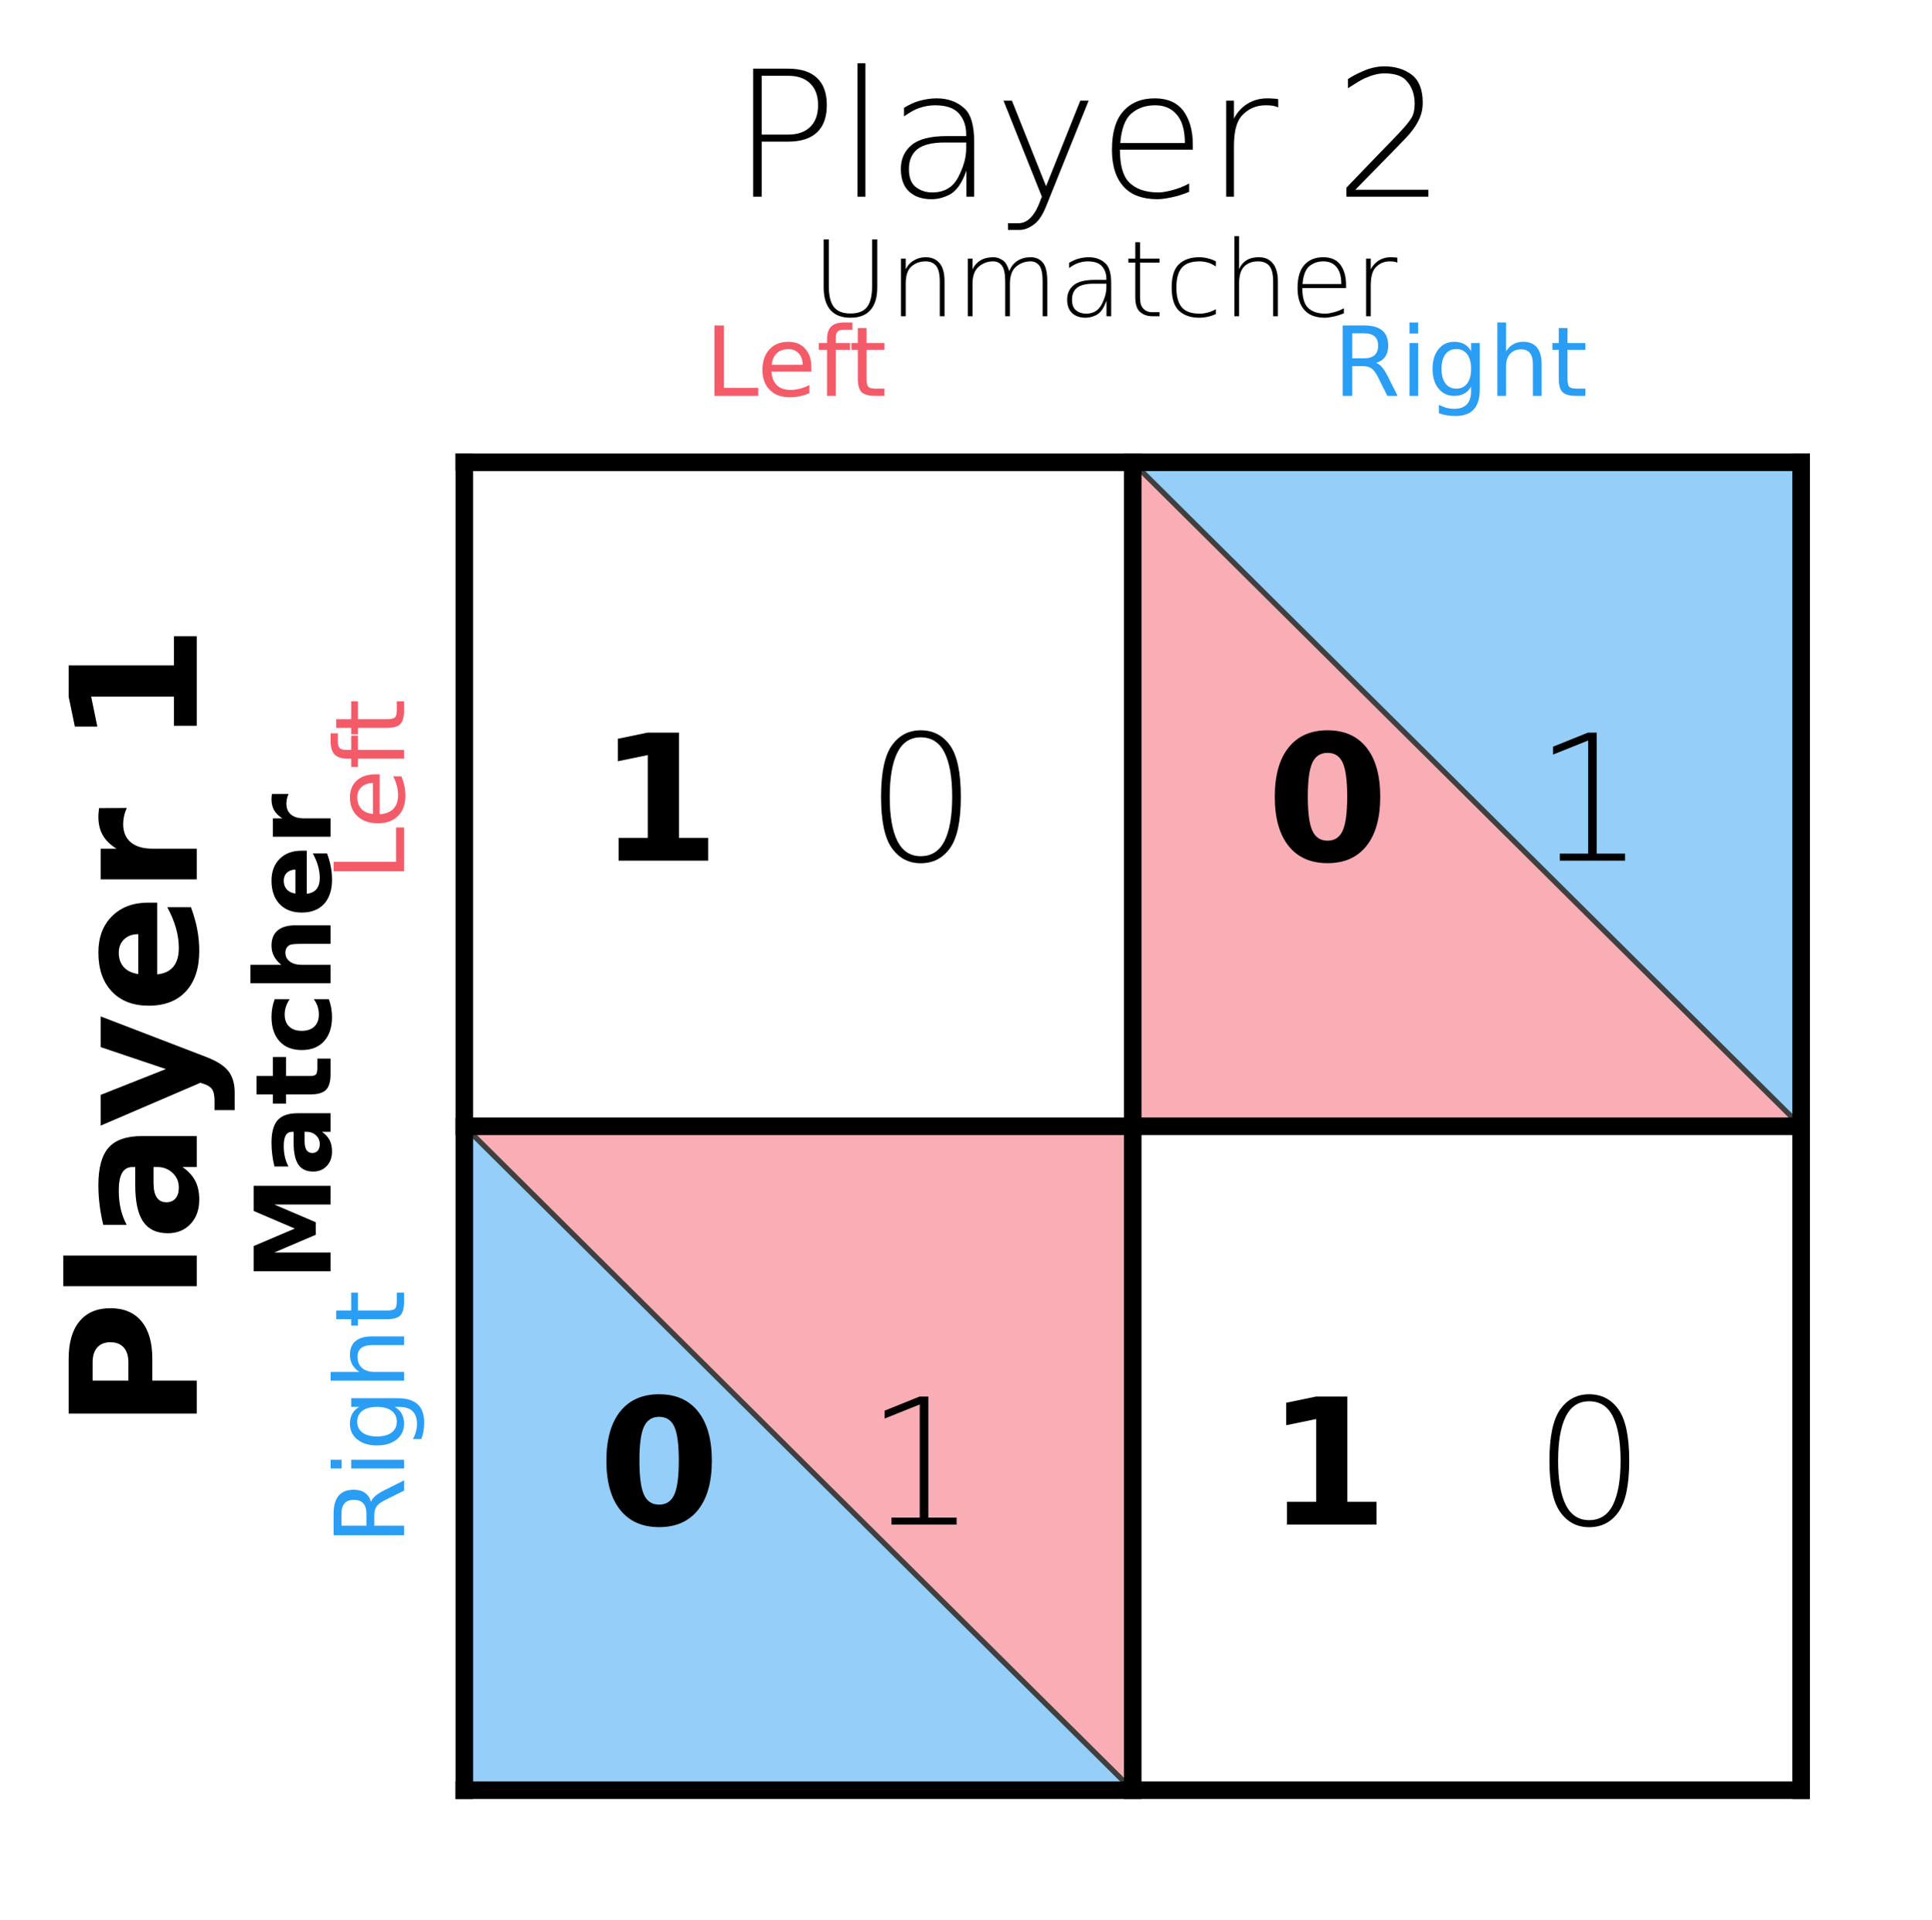
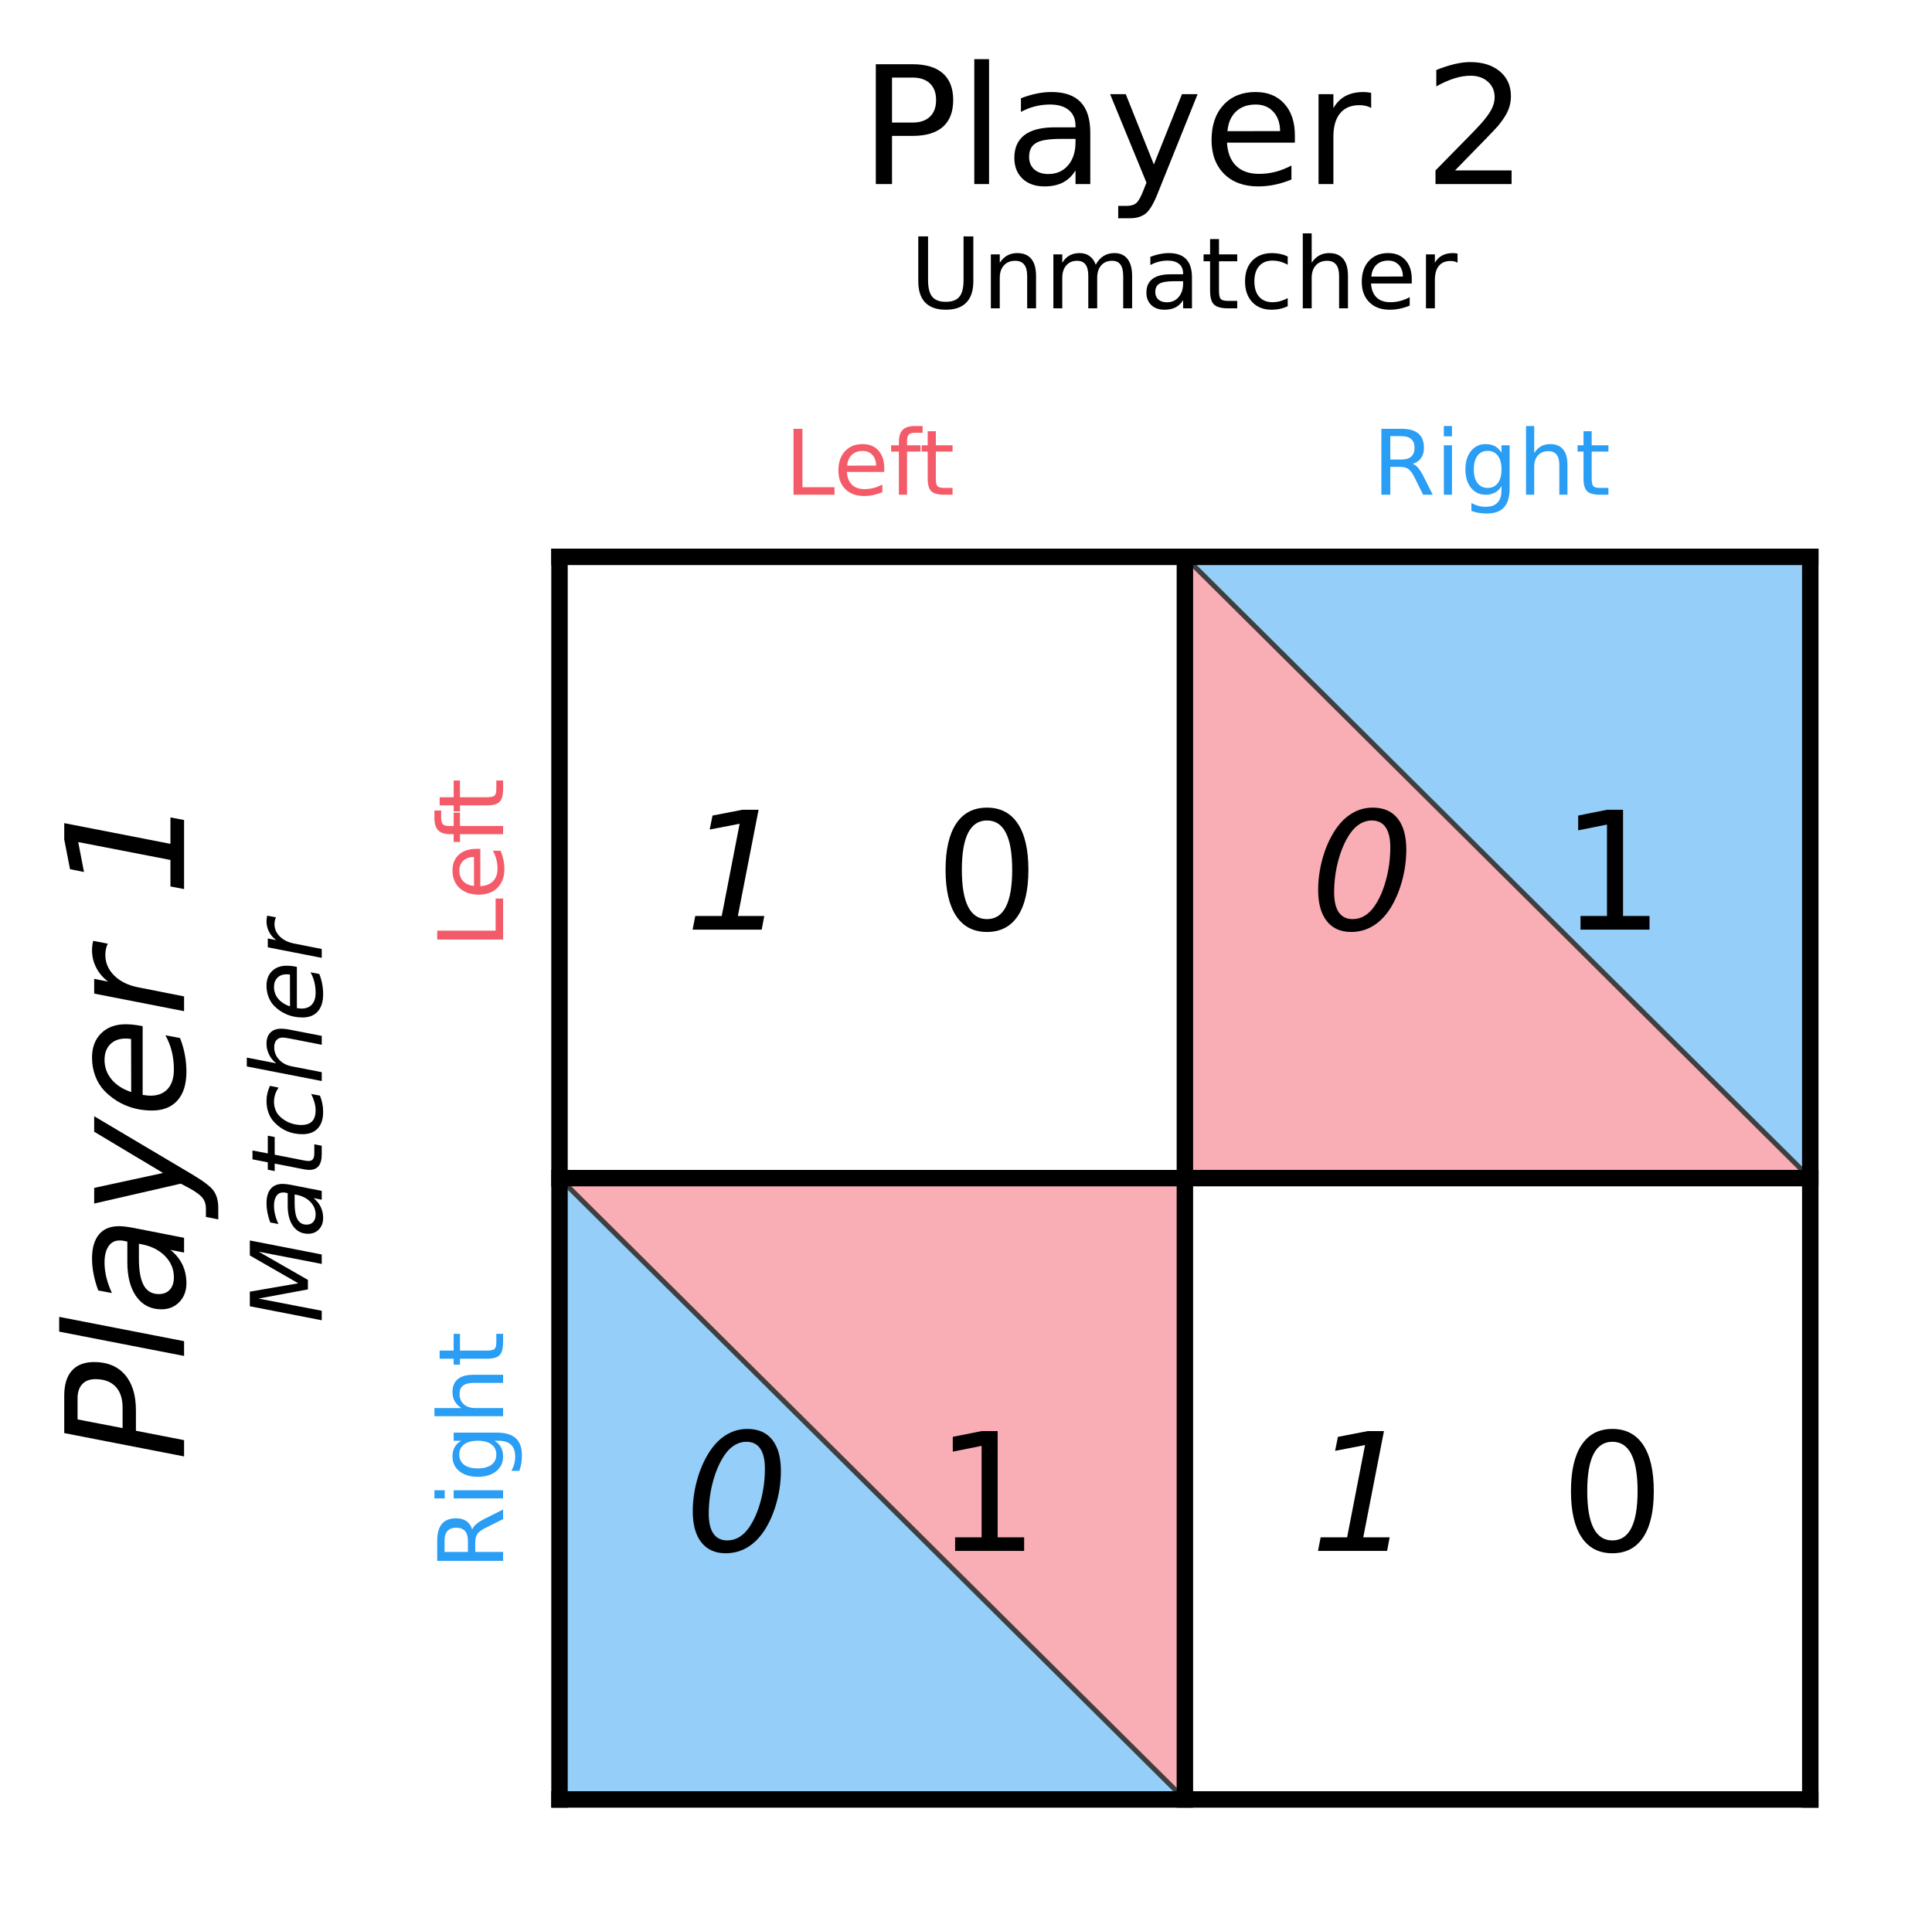
- <svg xmlns="http://www.w3.org/2000/svg" xmlns:xlink="http://www.w3.org/1999/xlink" width="219.845pt" height="218.597pt" viewBox="0 0 219.845 218.597" version="1.1">
+ <svg xmlns="http://www.w3.org/2000/svg" xmlns:xlink="http://www.w3.org/1999/xlink" width="235.064pt" height="233.717pt" viewBox="0 0 235.064 233.717" version="1.1">
  <defs>
    <style type="text/css">*{stroke-linejoin: round; stroke-linecap: butt}</style>
  </defs>
  <g id="figure_1">
    <g id="patch_1">
-       <path d="M 0 218.597  L 219.845 218.597  L 219.845 0  L 0 0  L 0 218.597  z " style="fill: none" />
+       <path d="M 0 233.717  L 235.064 233.717  L 235.064 -0  L 0 -0  L 0 233.717  z " style="fill: none" />
    </g>
    <g id="axes_1">
      <g id="patch_2">
-         <path d="M 45.245 211.397  L 212.645 211.397  L 212.645 45.077  L 45.245 45.077  L 45.245 211.397  z " style="fill: none" />
+         <path d="M 60.464 226.517  L 227.864 226.517  L 227.864 60.197  L 60.464 60.197  L 60.464 226.517  z " style="fill: none" />
      </g>
      <g id="patch_3">
-         <path d="M 128.945 52.637  L 128.945 128.237  L 205.036 128.237  z " clip-path="url(#pd052bcfc6b)" style="fill: #f45b69; opacity: 0.5; stroke: #000000; stroke-width: 0.6; stroke-linejoin: miter" />
+         <path d="M 144.164 67.757  L 144.164 143.357  L 220.255 143.357  z " clip-path="url(#peeca76ef0d)" style="fill: #f45b69; opacity: 0.5; stroke: #000000; stroke-width: 0.6; stroke-linejoin: miter" />
      </g>
      <g id="patch_4">
-         <path d="M 128.945 52.637  L 205.036 52.637  L 205.036 128.237  z " clip-path="url(#pd052bcfc6b)" style="fill: #2a9df4; opacity: 0.5; stroke: #000000; stroke-width: 0.6; stroke-linejoin: miter" />
+         <path d="M 144.164 67.757  L 220.255 67.757  L 220.255 143.357  z " clip-path="url(#peeca76ef0d)" style="fill: #2a9df4; opacity: 0.5; stroke: #000000; stroke-width: 0.6; stroke-linejoin: miter" />
      </g>
      <g id="patch_5">
-         <path d="M 52.855 128.237  L 128.945 128.237  L 128.945 203.837  z " clip-path="url(#pd052bcfc6b)" style="fill: #f45b69; opacity: 0.5; stroke: #000000; stroke-width: 0.6; stroke-linejoin: miter" />
+         <path d="M 68.073 143.357  L 144.164 143.357  L 144.164 218.957  z " clip-path="url(#peeca76ef0d)" style="fill: #f45b69; opacity: 0.5; stroke: #000000; stroke-width: 0.6; stroke-linejoin: miter" />
      </g>
      <g id="patch_6">
-         <path d="M 52.855 128.237  L 128.945 203.837  L 52.855 203.837  z " clip-path="url(#pd052bcfc6b)" style="fill: #2a9df4; opacity: 0.5; stroke: #000000; stroke-width: 0.6; stroke-linejoin: miter" />
+         <path d="M 68.073 143.357  L 144.164 218.957  L 68.073 218.957  z " clip-path="url(#peeca76ef0d)" style="fill: #2a9df4; opacity: 0.5; stroke: #000000; stroke-width: 0.6; stroke-linejoin: miter" />
      </g>
      <g id="matplotlib.axis_1" />
      <g id="matplotlib.axis_2" />
      <g id="line2d_1">
-         <path d="M 52.855 128.237  L 205.036 128.237  " clip-path="url(#pd052bcfc6b)" style="fill: none; stroke: #000000; stroke-width: 2; stroke-linecap: square" />
+         <path d="M 68.073 143.357  L 220.255 143.357  " clip-path="url(#peeca76ef0d)" style="fill: none; stroke: #000000; stroke-width: 2; stroke-linecap: square" />
      </g>
      <g id="line2d_2">
-         <path d="M 128.945 203.837  L 128.945 52.637  " clip-path="url(#pd052bcfc6b)" style="fill: none; stroke: #000000; stroke-width: 2; stroke-linecap: square" />
+         <path d="M 144.164 218.957  L 144.164 67.757  " clip-path="url(#peeca76ef0d)" style="fill: none; stroke: #000000; stroke-width: 2; stroke-linecap: square" />
      </g>
      <g id="line2d_3">
-         <path d="M 52.855 203.837  L 205.036 203.837  " clip-path="url(#pd052bcfc6b)" style="fill: none; stroke: #000000; stroke-width: 2; stroke-linecap: square" />
+         <path d="M 68.073 218.957  L 220.255 218.957  " clip-path="url(#peeca76ef0d)" style="fill: none; stroke: #000000; stroke-width: 2; stroke-linecap: square" />
      </g>
      <g id="line2d_4">
-         <path d="M 52.855 52.637  L 205.036 52.637  " clip-path="url(#pd052bcfc6b)" style="fill: none; stroke: #000000; stroke-width: 2; stroke-linecap: square" />
+         <path d="M 68.073 67.757  L 220.255 67.757  " clip-path="url(#peeca76ef0d)" style="fill: none; stroke: #000000; stroke-width: 2; stroke-linecap: square" />
      </g>
      <g id="line2d_5">
-         <path d="M 52.855 203.837  L 52.855 52.637  " clip-path="url(#pd052bcfc6b)" style="fill: none; stroke: #000000; stroke-width: 2; stroke-linecap: square" />
+         <path d="M 68.073 218.957  L 68.073 67.757  " clip-path="url(#peeca76ef0d)" style="fill: none; stroke: #000000; stroke-width: 2; stroke-linecap: square" />
      </g>
      <g id="line2d_6">
-         <path d="M 205.036 203.837  L 205.036 52.637  " clip-path="url(#pd052bcfc6b)" style="fill: none; stroke: #000000; stroke-width: 2; stroke-linecap: square" />
+         <path d="M 220.255 218.957  L 220.255 67.757  " clip-path="url(#peeca76ef0d)" style="fill: none; stroke: #000000; stroke-width: 2; stroke-linecap: square" />
      </g>
      <g id="text_1">
-         <g transform="translate(68.07273 97.99688) scale(0.2 -0.2)">
-           <defs>
-             <path id="DejaVuSans-Bold-31" d="M 750 831  L 1813 831  L 1813 3847  L 722 3622  L 722 4441  L 1806 4666  L 2950 4666  L 2950 831  L 4013 831  L 4013 0  L 750 0  L 750 831  z " transform="scale(0.015625)" />
-           </defs>
-           <use xlink:href="#DejaVuSans-Bold-31" />
+         <g transform="translate(83.29091 113.1169) scale(0.2 -0.2)">
+           <defs>
+             <path id="DejaVuSans-Oblique-31" d="M 416 531  L 1447 531  L 2144 4122  L 978 3897  L 1088 4441  L 2247 4666  L 2881 4666  L 2075 531  L 3103 531  L 3003 0  L 313 0  L 416 531  z " transform="scale(0.015625)" />
+           </defs>
+           <use xlink:href="#DejaVuSans-Oblique-31" />
        </g>
      </g>
      <g id="text_2">
-         <g transform="translate(98.50909 97.99688) scale(0.2 -0.2)">
-           <defs>
-             <path id="DejaVuSans-ExtraLight-30" d="M 2016 4494  Q 1444 4494 1166 3938  Q 888 3378 888 2328  Q 888 1278 1166 719  Q 1444 163 2016 163  Q 2606 163 2884 719  Q 3163 1278 3163 2328  Q 3163 3378 2884 3938  Q 2606 4494 2016 4494  z M 2016 4750  Q 2691 4750 3084 4200  Q 3478 3647 3478 2328  Q 3478 1009 3084 456  Q 2691 -94 2016 -94  Q 1359 -94 966 456  Q 572 1009 572 2328  Q 572 3647 966 4200  Q 1359 4750 2016 4750  z " transform="scale(0.015625)" />
-           </defs>
-           <use xlink:href="#DejaVuSans-ExtraLight-30" />
+         <g transform="translate(113.7273 113.1169) scale(0.2 -0.2)">
+           <defs>
+             <path id="DejaVuSans-30" d="M 2034 4250  Q 1547 4250 1301 3770  Q 1056 3291 1056 2328  Q 1056 1369 1301 889  Q 1547 409 2034 409  Q 2525 409 2770 889  Q 3016 1369 3016 2328  Q 3016 3291 2770 3770  Q 2525 4250 2034 4250  z M 2034 4750  Q 2819 4750 3233 4129  Q 3647 3509 3647 2328  Q 3647 1150 3233 529  Q 2819 -91 2034 -91  Q 1250 -91 836 529  Q 422 1150 422 2328  Q 422 3509 836 4129  Q 1250 4750 2034 4750  z " transform="scale(0.015625)" />
+           </defs>
+           <use xlink:href="#DejaVuSans-30" />
        </g>
      </g>
      <g id="text_3">
-         <g transform="translate(144.1636 173.5969) scale(0.2 -0.2)">
-           <use xlink:href="#DejaVuSans-Bold-31" />
+         <g transform="translate(159.3818 188.7169) scale(0.2 -0.2)">
+           <use xlink:href="#DejaVuSans-Oblique-31" />
        </g>
      </g>
      <g id="text_4">
-         <g transform="translate(174.6 173.5969) scale(0.2 -0.2)">
-           <use xlink:href="#DejaVuSans-ExtraLight-30" />
+         <g transform="translate(189.8182 188.7169) scale(0.2 -0.2)">
+           <use xlink:href="#DejaVuSans-30" />
        </g>
      </g>
      <g id="text_5">
-         <g transform="translate(68.07273 173.5969) scale(0.2 -0.2)">
-           <defs>
-             <path id="DejaVuSans-Bold-30" d="M 2944 2338  Q 2944 3213 2780 3570  Q 2616 3928 2228 3928  Q 1841 3928 1675 3570  Q 1509 3213 1509 2338  Q 1509 1453 1675 1090  Q 1841 728 2228 728  Q 2613 728 2778 1090  Q 2944 1453 2944 2338  z M 4147 2328  Q 4147 1169 3647 539  Q 3147 -91 2228 -91  Q 1306 -91 806 539  Q 306 1169 306 2328  Q 306 3491 806 4120  Q 1306 4750 2228 4750  Q 3147 4750 3647 4120  Q 4147 3491 4147 2328  z " transform="scale(0.015625)" />
-           </defs>
-           <use xlink:href="#DejaVuSans-Bold-30" />
+         <g transform="translate(83.29091 188.7169) scale(0.2 -0.2)">
+           <defs>
+             <path id="DejaVuSans-Oblique-30" d="M 2444 4750  Q 3078 4750 3414 4328  Q 3750 3906 3750 3116  Q 3750 2516 3592 1923  Q 3434 1331 3150 863  Q 2859 394 2467 151  Q 2075 -91 1600 -91  Q 988 -91 653 334  Q 319 759 319 1544  Q 319 2138 480 2733  Q 641 3328 928 3794  Q 1216 4263 1602 4506  Q 1988 4750 2444 4750  z M 2406 4250  Q 2169 4250 1955 4123  Q 1741 3997 1569 3750  Q 1281 3338 1111 2720  Q 941 2103 941 1453  Q 941 938 1123 673  Q 1306 409 1663 409  Q 1913 409 2125 536  Q 2338 663 2509 909  Q 2794 1319 2961 1936  Q 3128 2553 3128 3206  Q 3128 3722 2945 3986  Q 2763 4250 2406 4250  z " transform="scale(0.015625)" />
+           </defs>
+           <use xlink:href="#DejaVuSans-Oblique-30" />
        </g>
      </g>
      <g id="text_6">
-         <g transform="translate(98.50909 173.5969) scale(0.2 -0.2)">
-           <defs>
-             <path id="DejaVuSans-ExtraLight-31" d="M 950 256  L 1981 256  L 1981 4378  L 703 3866  L 703 4153  L 1975 4666  L 2294 4666  L 2294 256  L 3325 256  L 3325 0  L 950 0  L 950 256  z " transform="scale(0.015625)" />
-           </defs>
-           <use xlink:href="#DejaVuSans-ExtraLight-31" />
+         <g transform="translate(113.7273 188.7169) scale(0.2 -0.2)">
+           <defs>
+             <path id="DejaVuSans-31" d="M 794 531  L 1825 531  L 1825 4091  L 703 3866  L 703 4441  L 1819 4666  L 2450 4666  L 2450 531  L 3481 531  L 3481 0  L 794 0  L 794 531  z " transform="scale(0.015625)" />
+           </defs>
+           <use xlink:href="#DejaVuSans-31" />
        </g>
      </g>
      <g id="text_7">
-         <g transform="translate(144.1636 97.99688) scale(0.2 -0.2)">
-           <use xlink:href="#DejaVuSans-Bold-30" />
+         <g transform="translate(159.3818 113.1169) scale(0.2 -0.2)">
+           <use xlink:href="#DejaVuSans-Oblique-30" />
        </g>
      </g>
      <g id="text_8">
-         <g transform="translate(174.6 97.99688) scale(0.2 -0.2)">
-           <use xlink:href="#DejaVuSans-ExtraLight-31" />
+         <g transform="translate(189.8182 113.1169) scale(0.2 -0.2)">
+           <use xlink:href="#DejaVuSans-31" />
        </g>
      </g>
      <g id="text_9">
-         <g style="fill: #f45b69" transform="translate(45.99464 100.2845) rotate(-90) scale(0.11 -0.11)">
+         <g style="fill: #f45b69" transform="translate(61.21283 115.4045) rotate(-90) scale(0.11 -0.11)">
          <defs>
            <path id="DejaVuSans-4c" d="M 628 4666  L 1259 4666  L 1259 531  L 3531 531  L 3531 0  L 628 0  L 628 4666  z " transform="scale(0.015625)" />
            <path id="DejaVuSans-65" d="M 3597 1894  L 3597 1613  L 953 1613  Q 991 1019 1311 708  Q 1631 397 2203 397  Q 2534 397 2845 478  Q 3156 559 3463 722  L 3463 178  Q 3153 47 2828 -22  Q 2503 -91 2169 -91  Q 1331 -91 842 396  Q 353 884 353 1716  Q 353 2575 817 3079  Q 1281 3584 2069 3584  Q 2775 3584 3186 3129  Q 3597 2675 3597 1894  z M 3022 2063  Q 3016 2534 2758 2815  Q 2500 3097 2075 3097  Q 1594 3097 1305 2825  Q 1016 2553 972 2059  L 3022 2063  z " transform="scale(0.015625)" />
            <path id="DejaVuSans-66" d="M 2375 4863  L 2375 4384  L 1825 4384  Q 1516 4384 1395 4259  Q 1275 4134 1275 3809  L 1275 3500  L 2222 3500  L 2222 3053  L 1275 3053  L 1275 0  L 697 0  L 697 3053  L 147 3053  L 147 3500  L 697 3500  L 697 3744  Q 697 4328 969 4595  Q 1241 4863 1831 4863  L 2375 4863  z " transform="scale(0.015625)" />
            <path id="DejaVuSans-74" d="M 1172 4494  L 1172 3500  L 2356 3500  L 2356 3053  L 1172 3053  L 1172 1153  Q 1172 725 1289 603  Q 1406 481 1766 481  L 2356 481  L 2356 0  L 1766 0  Q 1100 0 847 248  Q 594 497 594 1153  L 594 3053  L 172 3053  L 172 3500  L 594 3500  L 594 4494  L 1172 4494  z " transform="scale(0.015625)" />
          </defs>
          <use xlink:href="#DejaVuSans-4c" />
          <use xlink:href="#DejaVuSans-65" transform="translate(53.96289 0)" />
          <use xlink:href="#DejaVuSans-66" transform="translate(115.4863 0)" />
          <use xlink:href="#DejaVuSans-74" transform="translate(148.9414 0)" />
        </g>
      </g>
      <g id="text_10">
-         <g style="fill: #2a9df4" transform="translate(45.99464 175.8845) rotate(-90) scale(0.11 -0.11)">
+         <g style="fill: #2a9df4" transform="translate(61.21283 191.0045) rotate(-90) scale(0.11 -0.11)">
          <defs>
            <path id="DejaVuSans-52" d="M 2841 2188  Q 3044 2119 3236 1894  Q 3428 1669 3622 1275  L 4263 0  L 3584 0  L 2988 1197  Q 2756 1666 2539 1819  Q 2322 1972 1947 1972  L 1259 1972  L 1259 0  L 628 0  L 628 4666  L 2053 4666  Q 2853 4666 3247 4331  Q 3641 3997 3641 3322  Q 3641 2881 3436 2590  Q 3231 2300 2841 2188  z M 1259 4147  L 1259 2491  L 2053 2491  Q 2509 2491 2742 2702  Q 2975 2913 2975 3322  Q 2975 3731 2742 3939  Q 2509 4147 2053 4147  L 1259 4147  z " transform="scale(0.015625)" />
            <path id="DejaVuSans-69" d="M 603 3500  L 1178 3500  L 1178 0  L 603 0  L 603 3500  z M 603 4863  L 1178 4863  L 1178 4134  L 603 4134  L 603 4863  z " transform="scale(0.015625)" />
            <path id="DejaVuSans-67" d="M 2906 1791  Q 2906 2416 2648 2759  Q 2391 3103 1925 3103  Q 1463 3103 1205 2759  Q 947 2416 947 1791  Q 947 1169 1205 825  Q 1463 481 1925 481  Q 2391 481 2648 825  Q 2906 1169 2906 1791  z M 3481 434  Q 3481 -459 3084 -895  Q 2688 -1331 1869 -1331  Q 1566 -1331 1297 -1286  Q 1028 -1241 775 -1147  L 775 -588  Q 1028 -725 1275 -790  Q 1522 -856 1778 -856  Q 2344 -856 2625 -561  Q 2906 -266 2906 331  L 2906 616  Q 2728 306 2450 153  Q 2172 0 1784 0  Q 1141 0 747 490  Q 353 981 353 1791  Q 353 2603 747 3093  Q 1141 3584 1784 3584  Q 2172 3584 2450 3431  Q 2728 3278 2906 2969  L 2906 3500  L 3481 3500  L 3481 434  z " transform="scale(0.015625)" />
            <path id="DejaVuSans-68" d="M 3513 2113  L 3513 0  L 2938 0  L 2938 2094  Q 2938 2591 2744 2837  Q 2550 3084 2163 3084  Q 1697 3084 1428 2787  Q 1159 2491 1159 1978  L 1159 0  L 581 0  L 581 4863  L 1159 4863  L 1159 2956  Q 1366 3272 1645 3428  Q 1925 3584 2291 3584  Q 2894 3584 3203 3211  Q 3513 2838 3513 2113  z " transform="scale(0.015625)" />
          </defs>
          <use xlink:href="#DejaVuSans-52" />
          <use xlink:href="#DejaVuSans-69" transform="translate(69.48242 0)" />
          <use xlink:href="#DejaVuSans-67" transform="translate(97.26562 0)" />
          <use xlink:href="#DejaVuSans-68" transform="translate(160.7422 0)" />
          <use xlink:href="#DejaVuSans-74" transform="translate(224.1211 0)" />
        </g>
      </g>
      <g id="text_11">
-         <g style="fill: #f45b69" transform="translate(80.24727 45.07688) scale(0.11 -0.11)">
+         <g style="fill: #f45b69" transform="translate(95.46546 60.19687) scale(0.11 -0.11)">
          <use xlink:href="#DejaVuSans-4c" />
          <use xlink:href="#DejaVuSans-65" transform="translate(53.96289 0)" />
          <use xlink:href="#DejaVuSans-66" transform="translate(115.4863 0)" />
          <use xlink:href="#DejaVuSans-74" transform="translate(148.9414 0)" />
        </g>
      </g>
      <g id="text_12">
-         <g style="fill: #2a9df4" transform="translate(151.7727 45.07688) scale(0.11 -0.11)">
+         <g style="fill: #2a9df4" transform="translate(166.9909 60.19687) scale(0.11 -0.11)">
          <use xlink:href="#DejaVuSans-52" />
          <use xlink:href="#DejaVuSans-69" transform="translate(69.48242 0)" />
          <use xlink:href="#DejaVuSans-67" transform="translate(97.26562 0)" />
          <use xlink:href="#DejaVuSans-68" transform="translate(160.7422 0)" />
          <use xlink:href="#DejaVuSans-74" transform="translate(224.1211 0)" />
        </g>
      </g>
      <g id="text_13">
-         <g transform="translate(22.39688 162.7925) rotate(-90) scale(0.2 -0.2)">
-           <defs>
-             <path id="DejaVuSans-Bold-50" d="M 588 4666  L 2584 4666  Q 3475 4666 3951 4270  Q 4428 3875 4428 3144  Q 4428 2409 3951 2014  Q 3475 1619 2584 1619  L 1791 1619  L 1791 0  L 588 0  L 588 4666  z M 1791 3794  L 1791 2491  L 2456 2491  Q 2806 2491 2997 2661  Q 3188 2831 3188 3144  Q 3188 3456 2997 3625  Q 2806 3794 2456 3794  L 1791 3794  z " transform="scale(0.015625)" />
-             <path id="DejaVuSans-Bold-6c" d="M 538 4863  L 1656 4863  L 1656 0  L 538 0  L 538 4863  z " transform="scale(0.015625)" />
-             <path id="DejaVuSans-Bold-61" d="M 2106 1575  Q 1756 1575 1579 1456  Q 1403 1338 1403 1106  Q 1403 894 1545 773  Q 1688 653 1941 653  Q 2256 653 2472 879  Q 2688 1106 2688 1447  L 2688 1575  L 2106 1575  z M 3816 1997  L 3816 0  L 2688 0  L 2688 519  Q 2463 200 2181 54  Q 1900 -91 1497 -91  Q 953 -91 614 226  Q 275 544 275 1050  Q 275 1666 698 1953  Q 1122 2241 2028 2241  L 2688 2241  L 2688 2328  Q 2688 2594 2478 2717  Q 2269 2841 1825 2841  Q 1466 2841 1156 2769  Q 847 2697 581 2553  L 581 3406  Q 941 3494 1303 3539  Q 1666 3584 2028 3584  Q 2975 3584 3395 3211  Q 3816 2838 3816 1997  z " transform="scale(0.015625)" />
-             <path id="DejaVuSans-Bold-79" d="M 78 3500  L 1197 3500  L 2138 1125  L 2938 3500  L 4056 3500  L 2584 -331  Q 2363 -916 2067 -1148  Q 1772 -1381 1288 -1381  L 641 -1381  L 641 -647  L 991 -647  Q 1275 -647 1404 -556  Q 1534 -466 1606 -231  L 1638 -134  L 78 3500  z " transform="scale(0.015625)" />
-             <path id="DejaVuSans-Bold-65" d="M 4031 1759  L 4031 1441  L 1416 1441  Q 1456 1047 1700 850  Q 1944 653 2381 653  Q 2734 653 3104 758  Q 3475 863 3866 1075  L 3866 213  Q 3469 63 3072 -14  Q 2675 -91 2278 -91  Q 1328 -91 801 392  Q 275 875 275 1747  Q 275 2603 792 3093  Q 1309 3584 2216 3584  Q 3041 3584 3536 3087  Q 4031 2591 4031 1759  z M 2881 2131  Q 2881 2450 2695 2645  Q 2509 2841 2209 2841  Q 1884 2841 1681 2658  Q 1478 2475 1428 2131  L 2881 2131  z " transform="scale(0.015625)" />
-             <path id="DejaVuSans-Bold-72" d="M 3138 2547  Q 2991 2616 2845 2648  Q 2700 2681 2553 2681  Q 2122 2681 1889 2404  Q 1656 2128 1656 1613  L 1656 0  L 538 0  L 538 3500  L 1656 3500  L 1656 2925  Q 1872 3269 2151 3426  Q 2431 3584 2822 3584  Q 2878 3584 2943 3579  Q 3009 3575 3134 3559  L 3138 2547  z " transform="scale(0.015625)" />
-             <path id="DejaVuSans-Bold-20" transform="scale(0.015625)" />
-           </defs>
-           <use xlink:href="#DejaVuSans-Bold-50" />
-           <use xlink:href="#DejaVuSans-Bold-6c" transform="translate(73.29102 0)" />
-           <use xlink:href="#DejaVuSans-Bold-61" transform="translate(107.5684 0)" />
-           <use xlink:href="#DejaVuSans-Bold-79" transform="translate(171.9238 0)" />
-           <use xlink:href="#DejaVuSans-Bold-65" transform="translate(237.1094 0)" />
-           <use xlink:href="#DejaVuSans-Bold-72" transform="translate(304.9316 0)" />
-           <use xlink:href="#DejaVuSans-Bold-20" transform="translate(354.248 0)" />
-           <use xlink:href="#DejaVuSans-Bold-31" transform="translate(389.0625 0)" />
+         <g transform="translate(22.39688 177.7562) rotate(-90) scale(0.2 -0.2)">
+           <defs>
+             <path id="DejaVuSans-Oblique-50" d="M 1081 4666  L 2541 4666  Q 3178 4666 3512 4369  Q 3847 4072 3847 3500  Q 3847 2731 3353 2303  Q 2859 1875 1966 1875  L 1172 1875  L 806 0  L 172 0  L 1081 4666  z M 1613 4147  L 1275 2394  L 2069 2394  Q 2606 2394 2893 2669  Q 3181 2944 3181 3456  Q 3181 3784 2986 3965  Q 2791 4147 2438 4147  L 1613 4147  z " transform="scale(0.015625)" />
+             <path id="DejaVuSans-Oblique-6c" d="M 1172 4863  L 1747 4863  L 800 0  L 225 0  L 1172 4863  z " transform="scale(0.015625)" />
+             <path id="DejaVuSans-Oblique-61" d="M 3438 1997  L 3047 0  L 2472 0  L 2578 531  Q 2325 219 2001 64  Q 1678 -91 1281 -91  Q 834 -91 548 182  Q 263 456 263 884  Q 263 1497 752 1853  Q 1241 2209 2100 2209  L 2900 2209  L 2931 2363  Q 2938 2388 2941 2417  Q 2944 2447 2944 2509  Q 2944 2788 2717 2942  Q 2491 3097 2081 3097  Q 1800 3097 1504 3025  Q 1209 2953 897 2809  L 997 3341  Q 1322 3463 1633 3523  Q 1944 3584 2234 3584  Q 2853 3584 3176 3315  Q 3500 3047 3500 2534  Q 3500 2431 3484 2292  Q 3469 2153 3438 1997  z M 2816 1759  L 2241 1759  Q 1534 1759 1195 1570  Q 856 1381 856 984  Q 856 709 1029 553  Q 1203 397 1509 397  Q 1978 397 2328 733  Q 2678 1069 2791 1631  L 2816 1759  z " transform="scale(0.015625)" />
+             <path id="DejaVuSans-Oblique-79" d="M 1588 -325  Q 1188 -997 936 -1164  Q 684 -1331 294 -1331  L -159 -1331  L -63 -850  L 269 -850  Q 509 -850 678 -719  Q 847 -588 1056 -206  L 1234 128  L 459 3500  L 1069 3500  L 1650 819  L 3256 3500  L 3859 3500  L 1588 -325  z " transform="scale(0.015625)" />
+             <path id="DejaVuSans-Oblique-65" d="M 3078 2063  Q 3088 2113 3092 2166  Q 3097 2219 3097 2272  Q 3097 2653 2873 2875  Q 2650 3097 2266 3097  Q 1838 3097 1509 2826  Q 1181 2556 1013 2059  L 3078 2063  z M 3578 1613  L 903 1613  Q 884 1494 878 1425  Q 872 1356 872 1306  Q 872 872 1139 634  Q 1406 397 1894 397  Q 2269 397 2603 481  Q 2938 566 3225 728  L 3116 159  Q 2806 34 2476 -28  Q 2147 -91 1806 -91  Q 1078 -91 686 257  Q 294 606 294 1247  Q 294 1794 489 2264  Q 684 2734 1063 3103  Q 1306 3334 1642 3459  Q 1978 3584 2356 3584  Q 2950 3584 3301 3228  Q 3653 2872 3653 2272  Q 3653 2128 3634 1964  Q 3616 1800 3578 1613  z " transform="scale(0.015625)" />
+             <path id="DejaVuSans-Oblique-72" d="M 2853 2969  Q 2766 3016 2653 3041  Q 2541 3066 2413 3066  Q 1953 3066 1609 2717  Q 1266 2369 1153 1784  L 800 0  L 225 0  L 909 3500  L 1484 3500  L 1375 2956  Q 1603 3259 1920 3421  Q 2238 3584 2597 3584  Q 2691 3584 2781 3573  Q 2872 3563 2963 3538  L 2853 2969  z " transform="scale(0.015625)" />
+             <path id="DejaVuSans-Oblique-20" transform="scale(0.015625)" />
+           </defs>
+           <use xlink:href="#DejaVuSans-Oblique-50" />
+           <use xlink:href="#DejaVuSans-Oblique-6c" transform="translate(60.30273 0)" />
+           <use xlink:href="#DejaVuSans-Oblique-61" transform="translate(88.08594 0)" />
+           <use xlink:href="#DejaVuSans-Oblique-79" transform="translate(149.3652 0)" />
+           <use xlink:href="#DejaVuSans-Oblique-65" transform="translate(208.5449 0)" />
+           <use xlink:href="#DejaVuSans-Oblique-72" transform="translate(270.0684 0)" />
+           <use xlink:href="#DejaVuSans-Oblique-20" transform="translate(311.1816 0)" />
+           <use xlink:href="#DejaVuSans-Oblique-31" transform="translate(342.9688 0)" />
        </g>
      </g>
      <g id="text_14">
-         <g transform="translate(37.62358 145.8525) rotate(-90) scale(0.12 -0.12)">
-           <defs>
-             <path id="DejaVuSans-Bold-4d" d="M 588 4666  L 2119 4666  L 3181 2169  L 4250 4666  L 5778 4666  L 5778 0  L 4641 0  L 4641 3413  L 3566 897  L 2803 897  L 1728 3413  L 1728 0  L 588 0  L 588 4666  z " transform="scale(0.015625)" />
-             <path id="DejaVuSans-Bold-74" d="M 1759 4494  L 1759 3500  L 2913 3500  L 2913 2700  L 1759 2700  L 1759 1216  Q 1759 972 1856 886  Q 1953 800 2241 800  L 2816 800  L 2816 0  L 1856 0  Q 1194 0 917 276  Q 641 553 641 1216  L 641 2700  L 84 2700  L 84 3500  L 641 3500  L 641 4494  L 1759 4494  z " transform="scale(0.015625)" />
-             <path id="DejaVuSans-Bold-63" d="M 3366 3391  L 3366 2478  Q 3138 2634 2908 2709  Q 2678 2784 2431 2784  Q 1963 2784 1702 2511  Q 1441 2238 1441 1747  Q 1441 1256 1702 982  Q 1963 709 2431 709  Q 2694 709 2930 787  Q 3166 866 3366 1019  L 3366 103  Q 3103 6 2833 -42  Q 2563 -91 2291 -91  Q 1344 -91 809 395  Q 275 881 275 1747  Q 275 2613 809 3098  Q 1344 3584 2291 3584  Q 2566 3584 2833 3536  Q 3100 3488 3366 3391  z " transform="scale(0.015625)" />
-             <path id="DejaVuSans-Bold-68" d="M 4056 2131  L 4056 0  L 2931 0  L 2931 347  L 2931 1625  Q 2931 2084 2911 2256  Q 2891 2428 2841 2509  Q 2775 2619 2662 2680  Q 2550 2741 2406 2741  Q 2056 2741 1856 2470  Q 1656 2200 1656 1722  L 1656 0  L 538 0  L 538 4863  L 1656 4863  L 1656 2988  Q 1909 3294 2193 3439  Q 2478 3584 2822 3584  Q 3428 3584 3742 3212  Q 4056 2841 4056 2131  z " transform="scale(0.015625)" />
-           </defs>
-           <use xlink:href="#DejaVuSans-Bold-4d" />
-           <use xlink:href="#DejaVuSans-Bold-61" transform="translate(99.51172 0)" />
-           <use xlink:href="#DejaVuSans-Bold-74" transform="translate(166.9922 0)" />
-           <use xlink:href="#DejaVuSans-Bold-63" transform="translate(214.7949 0)" />
-           <use xlink:href="#DejaVuSans-Bold-68" transform="translate(274.0723 0)" />
-           <use xlink:href="#DejaVuSans-Bold-65" transform="translate(345.2637 0)" />
-           <use xlink:href="#DejaVuSans-Bold-72" transform="translate(413.0859 0)" />
+         <g transform="translate(39.1454 160.9725) rotate(-90) scale(0.12 -0.12)">
+           <defs>
+             <path id="DejaVuSans-Oblique-4d" d="M 1081 4666  L 2028 4666  L 2572 1522  L 4378 4666  L 5350 4666  L 4441 0  L 3828 0  L 4622 4091  L 2791 897  L 2175 897  L 1581 4103  L 788 0  L 172 0  L 1081 4666  z " transform="scale(0.015625)" />
+             <path id="DejaVuSans-Oblique-74" d="M 2706 3500  L 2619 3053  L 1472 3053  L 1100 1153  Q 1081 1047 1072 975  Q 1063 903 1063 863  Q 1063 663 1183 572  Q 1303 481 1569 481  L 2150 481  L 2053 0  L 1503 0  Q 991 0 739 200  Q 488 400 488 806  Q 488 878 497 964  Q 506 1050 525 1153  L 897 3053  L 409 3053  L 500 3500  L 978 3500  L 1172 4494  L 1747 4494  L 1556 3500  L 2706 3500  z " transform="scale(0.015625)" />
+             <path id="DejaVuSans-Oblique-63" d="M 3431 3366  L 3316 2797  Q 3109 2947 2876 3022  Q 2644 3097 2394 3097  Q 2119 3097 1870 3000  Q 1622 2903 1453 2725  Q 1184 2453 1037 2087  Q 891 1722 891 1331  Q 891 859 1127 628  Q 1363 397 1844 397  Q 2081 397 2348 469  Q 2616 541 2906 684  L 2797 116  Q 2547 13 2283 -39  Q 2019 -91 1741 -91  Q 1044 -91 669 257  Q 294 606 294 1253  Q 294 1797 489 2255  Q 684 2713 1069 3078  Q 1331 3328 1684 3456  Q 2038 3584 2456 3584  Q 2700 3584 2940 3529  Q 3181 3475 3431 3366  z " transform="scale(0.015625)" />
+             <path id="DejaVuSans-Oblique-68" d="M 3566 2113  L 3156 0  L 2578 0  L 2988 2091  Q 3016 2238 3031 2350  Q 3047 2463 3047 2528  Q 3047 2791 2881 2937  Q 2716 3084 2419 3084  Q 1956 3084 1617 2771  Q 1278 2459 1178 1941  L 800 0  L 225 0  L 1172 4863  L 1747 4863  L 1375 2950  Q 1594 3244 1934 3414  Q 2275 3584 2650 3584  Q 3113 3584 3367 3334  Q 3622 3084 3622 2631  Q 3622 2519 3608 2391  Q 3594 2263 3566 2113  z " transform="scale(0.015625)" />
+           </defs>
+           <use xlink:href="#DejaVuSans-Oblique-4d" />
+           <use xlink:href="#DejaVuSans-Oblique-61" transform="translate(86.2793 0)" />
+           <use xlink:href="#DejaVuSans-Oblique-74" transform="translate(147.5586 0)" />
+           <use xlink:href="#DejaVuSans-Oblique-63" transform="translate(186.7676 0)" />
+           <use xlink:href="#DejaVuSans-Oblique-68" transform="translate(241.748 0)" />
+           <use xlink:href="#DejaVuSans-Oblique-65" transform="translate(305.127 0)" />
+           <use xlink:href="#DejaVuSans-Oblique-72" transform="translate(366.6504 0)" />
        </g>
      </g>
      <g id="text_15">
-         <g transform="translate(83.29091 22.39688) scale(0.2 -0.2)">
-           <defs>
-             <path id="DejaVuSans-ExtraLight-50" d="M 1094 4406  L 1094 2263  L 2053 2263  Q 2575 2263 2859 2541  Q 3147 2819 3147 3338  Q 3147 3847 2859 4128  Q 2575 4406 2053 4406  L 1094 4406  z M 781 4666  L 2053 4666  Q 2750 4666 3109 4328  Q 3466 3991 3466 3338  Q 3466 2681 3109 2344  Q 2750 2006 2053 2006  L 1094 2006  L 1094 0  L 781 0  L 781 4666  z " transform="scale(0.015625)" />
-             <path id="DejaVuSans-ExtraLight-6c" d="M 725 4863  L 1013 4863  L 1013 0  L 725 0  L 725 4863  z " transform="scale(0.015625)" />
-             <path id="DejaVuSans-ExtraLight-61" d="M 2125 1975  Q 1431 1975 1125 1728  Q 819 1481 819 1006  Q 819 544 1072 350  Q 1325 156 1672 156  Q 2328 156 2616 713  Q 2906 1269 2906 1759  L 2906 1975  L 2125 1975  z M 3197 1997  L 3197 0  L 2913 0  L 2913 950  Q 2672 253 2275 63  Q 1959 -91 1647 -91  Q 1125 -91 825 188  Q 525 469 525 1012  Q 525 1556 916 1881  Q 1306 2209 2194 2209  L 2906 2209  L 2906 2266  Q 2906 2731 2641 3031  Q 2378 3331 1772 3331  Q 1472 3331 1159 3219  Q 959 3147 641 2928  L 641 3238  Q 919 3409 1159 3481  Q 1509 3584 1831 3584  Q 2450 3584 2850 3209  Q 3197 2888 3197 1997  z " transform="scale(0.015625)" />
-             <path id="DejaVuSans-ExtraLight-79" d="M 1906 -325  Q 1719 -791 1503 -969  Q 1213 -1209 934 -1209  L 506 -1209  L 506 -966  L 872 -966  Q 1100 -966 1272 -819  Q 1494 -628 1638 -259  L 1741 0  L 344 3500  L 650 3500  L 1894 381  L 3141 3500  L 3444 3500  L 1906 -325  z " transform="scale(0.015625)" />
-             <path id="DejaVuSans-ExtraLight-65" d="M 3453 1894  L 3453 1713  L 797 1713  Q 797 869 1125 531  Q 1488 156 2203 156  Q 2391 156 2700 238  Q 3013 319 3319 481  L 3319 178  Q 3009 47 2684 -22  Q 2359 -91 2169 -91  Q 1359 -91 950 347  Q 506 813 506 1713  Q 506 2647 913 3106  Q 1328 3584 2069 3584  Q 2756 3584 3106 3131  Q 3453 2656 3453 1894  z M 3163 1956  Q 3163 2694 2831 3031  Q 2553 3331 2075 3331  Q 1553 3331 1200 3019  Q 875 2728 809 1956  L 3163 1956  z " transform="scale(0.015625)" />
-             <path id="DejaVuSans-ExtraLight-72" d="M 2625 3253  Q 2556 3288 2438 3313  Q 2331 3331 2169 3331  Q 1638 3331 1288 2938  Q 1013 2619 1013 1844  L 1013 0  L 731 0  L 731 3500  L 1013 3500  L 1013 2844  Q 1153 3125 1406 3319  Q 1756 3584 2231 3584  Q 2353 3584 2444 3575  Q 2538 3575 2625 3553  L 2625 3253  z " transform="scale(0.015625)" />
-             <path id="DejaVuSans-ExtraLight-20" transform="scale(0.015625)" />
-             <path id="DejaVuSans-ExtraLight-32" d="M 769 253  L 3431 253  L 3431 0  L 444 0  L 444 328  L 1606 1538  Q 2038 1975 2388 2347  Q 2713 2694 2822 2884  Q 2931 3075 2931 3388  Q 2931 3928 2600 4256  Q 2359 4494 1825 4494  Q 1513 4494 1106 4313  Q 928 4231 500 3953  L 500 4284  Q 681 4413 1031 4569  Q 1428 4747 1819 4750  Q 2422 4750 2828 4441  Q 3225 4131 3225 3419  Q 3225 3131 3119 2875  Q 2994 2575 2725 2266  Q 2647 2175 2228 1744  L 769 253  z " transform="scale(0.015625)" />
-           </defs>
-           <use xlink:href="#DejaVuSans-ExtraLight-50" />
-           <use xlink:href="#DejaVuSans-ExtraLight-6c" transform="translate(60.30273 0)" />
-           <use xlink:href="#DejaVuSans-ExtraLight-61" transform="translate(88.08594 0)" />
-           <use xlink:href="#DejaVuSans-ExtraLight-79" transform="translate(149.3652 0)" />
-           <use xlink:href="#DejaVuSans-ExtraLight-65" transform="translate(208.5449 0)" />
-           <use xlink:href="#DejaVuSans-ExtraLight-72" transform="translate(270.0684 0)" />
-           <use xlink:href="#DejaVuSans-ExtraLight-20" transform="translate(311.1816 0)" />
-           <use xlink:href="#DejaVuSans-ExtraLight-32" transform="translate(342.9688 0)" />
+         <g transform="translate(104.5964 22.39688) scale(0.2 -0.2)">
+           <defs>
+             <path id="DejaVuSans-50" d="M 1259 4147  L 1259 2394  L 2053 2394  Q 2494 2394 2734 2622  Q 2975 2850 2975 3272  Q 2975 3691 2734 3919  Q 2494 4147 2053 4147  L 1259 4147  z M 628 4666  L 2053 4666  Q 2838 4666 3239 4311  Q 3641 3956 3641 3272  Q 3641 2581 3239 2228  Q 2838 1875 2053 1875  L 1259 1875  L 1259 0  L 628 0  L 628 4666  z " transform="scale(0.015625)" />
+             <path id="DejaVuSans-6c" d="M 603 4863  L 1178 4863  L 1178 0  L 603 0  L 603 4863  z " transform="scale(0.015625)" />
+             <path id="DejaVuSans-61" d="M 2194 1759  Q 1497 1759 1228 1600  Q 959 1441 959 1056  Q 959 750 1161 570  Q 1363 391 1709 391  Q 2188 391 2477 730  Q 2766 1069 2766 1631  L 2766 1759  L 2194 1759  z M 3341 1997  L 3341 0  L 2766 0  L 2766 531  Q 2569 213 2275 61  Q 1981 -91 1556 -91  Q 1019 -91 701 211  Q 384 513 384 1019  Q 384 1609 779 1909  Q 1175 2209 1959 2209  L 2766 2209  L 2766 2266  Q 2766 2663 2505 2880  Q 2244 3097 1772 3097  Q 1472 3097 1187 3025  Q 903 2953 641 2809  L 641 3341  Q 956 3463 1253 3523  Q 1550 3584 1831 3584  Q 2591 3584 2966 3190  Q 3341 2797 3341 1997  z " transform="scale(0.015625)" />
+             <path id="DejaVuSans-79" d="M 2059 -325  Q 1816 -950 1584 -1140  Q 1353 -1331 966 -1331  L 506 -1331  L 506 -850  L 844 -850  Q 1081 -850 1212 -737  Q 1344 -625 1503 -206  L 1606 56  L 191 3500  L 800 3500  L 1894 763  L 2988 3500  L 3597 3500  L 2059 -325  z " transform="scale(0.015625)" />
+             <path id="DejaVuSans-72" d="M 2631 2963  Q 2534 3019 2420 3045  Q 2306 3072 2169 3072  Q 1681 3072 1420 2755  Q 1159 2438 1159 1844  L 1159 0  L 581 0  L 581 3500  L 1159 3500  L 1159 2956  Q 1341 3275 1631 3429  Q 1922 3584 2338 3584  Q 2397 3584 2469 3576  Q 2541 3569 2628 3553  L 2631 2963  z " transform="scale(0.015625)" />
+             <path id="DejaVuSans-20" transform="scale(0.015625)" />
+             <path id="DejaVuSans-32" d="M 1228 531  L 3431 531  L 3431 0  L 469 0  L 469 531  Q 828 903 1448 1529  Q 2069 2156 2228 2338  Q 2531 2678 2651 2914  Q 2772 3150 2772 3378  Q 2772 3750 2511 3984  Q 2250 4219 1831 4219  Q 1534 4219 1204 4116  Q 875 4013 500 3803  L 500 4441  Q 881 4594 1212 4672  Q 1544 4750 1819 4750  Q 2544 4750 2975 4387  Q 3406 4025 3406 3419  Q 3406 3131 3298 2873  Q 3191 2616 2906 2266  Q 2828 2175 2409 1742  Q 1991 1309 1228 531  z " transform="scale(0.015625)" />
+           </defs>
+           <use xlink:href="#DejaVuSans-50" />
+           <use xlink:href="#DejaVuSans-6c" transform="translate(60.30273 0)" />
+           <use xlink:href="#DejaVuSans-61" transform="translate(88.08594 0)" />
+           <use xlink:href="#DejaVuSans-79" transform="translate(149.3652 0)" />
+           <use xlink:href="#DejaVuSans-65" transform="translate(208.5449 0)" />
+           <use xlink:href="#DejaVuSans-72" transform="translate(270.0684 0)" />
+           <use xlink:href="#DejaVuSans-20" transform="translate(311.1816 0)" />
+           <use xlink:href="#DejaVuSans-32" transform="translate(342.9688 0)" />
        </g>
      </g>
      <g id="text_16">
-         <g transform="translate(92.42182 36.00487) scale(0.12 -0.12)">
-           <defs>
-             <path id="DejaVuSans-ExtraLight-55" d="M 716 4666  L 1028 4666  L 1028 1831  Q 1028 944 1341 553  Q 1650 166 2344 166  Q 3034 166 3344 553  Q 3656 944 3656 1831  L 3656 4666  L 3969 4666  L 3969 1753  Q 3969 841 3556 375  Q 3147 -91 2344 -91  Q 1538 -91 1128 375  Q 716 841 716 1753  L 716 4666  z " transform="scale(0.015625)" />
-             <path id="DejaVuSans-ExtraLight-6e" d="M 3369 2113  L 3369 0  L 3081 0  L 3081 2094  Q 3081 2775 2862 3053  Q 2644 3331 2219 3331  Q 1722 3331 1369 3031  Q 1013 2728 1013 1978  L 1013 0  L 725 0  L 725 3500  L 1013 3500  L 1013 2844  Q 1166 3163 1416 3331  Q 1784 3584 2231 3584  Q 2750 3584 3059 3231  Q 3369 2881 3369 2113  z " transform="scale(0.015625)" />
-             <path id="DejaVuSans-ExtraLight-6d" d="M 3244 2738  Q 3406 3159 3756 3375  Q 4088 3584 4544 3584  Q 5000 3584 5275 3263  Q 5553 2944 5553 2113  L 5553 0  L 5269 0  L 5269 2094  Q 5269 2819 5069 3075  Q 4869 3331 4538 3331  Q 4056 3331 3688 3034  Q 3284 2713 3284 1978  L 3284 0  L 2997 0  L 2997 2094  Q 2997 2794 2803 3062  Q 2609 3331 2266 3331  Q 1784 3331 1416 3031  Q 1013 2709 1013 1978  L 1013 0  L 725 0  L 725 3500  L 1013 3500  L 1013 2844  Q 1166 3188 1488 3388  Q 1813 3584 2284 3584  Q 2591 3584 2875 3378  Q 3094 3219 3244 2738  z " transform="scale(0.015625)" />
-             <path id="DejaVuSans-ExtraLight-74" d="M 1028 4494  L 1028 3500  L 2213 3500  L 2213 3256  L 1028 3256  L 1028 1153  Q 1028 753 1131 594  Q 1344 244 1750 244  L 2213 244  L 2213 0  L 1766 0  Q 1338 0 1038 250  Q 738 500 738 1153  L 738 3256  L 319 3256  L 319 3500  L 738 3500  L 738 4494  L 1028 4494  z " transform="scale(0.015625)" />
-             <path id="DejaVuSans-ExtraLight-63" d="M 3122 3331  L 3122 3025  Q 2863 3184 2694 3241  Q 2403 3331 2138 3331  Q 1381 3331 1053 2943  Q 725 2556 725 1747  Q 725 931 1053 543  Q 1381 156 2138 156  Q 2388 156 2631 225  Q 2878 291 3122 425  L 3122 134  Q 2881 22 2625 -34  Q 2366 -91 2113 -91  Q 1344 -91 891 325  Q 438 744 438 1747  Q 438 2750 891 3169  Q 1344 3584 2113 3584  Q 2363 3584 2644 3513  Q 2925 3444 3122 3331  z " transform="scale(0.015625)" />
-             <path id="DejaVuSans-ExtraLight-68" d="M 3369 2113  L 3369 0  L 3081 0  L 3081 2094  Q 3081 2769 2853 3050  Q 2625 3331 2163 3331  Q 1631 3331 1322 3018  Q 1013 2706 1013 1978  L 1013 0  L 725 0  L 725 4863  L 1013 4863  L 1013 2853  Q 1113 3122 1369 3331  Q 1675 3584 2231 3584  Q 2750 3584 3059 3213  Q 3369 2838 3369 2113  z " transform="scale(0.015625)" />
-           </defs>
-           <use xlink:href="#DejaVuSans-ExtraLight-55" />
-           <use xlink:href="#DejaVuSans-ExtraLight-6e" transform="translate(73.19336 0)" />
-           <use xlink:href="#DejaVuSans-ExtraLight-6d" transform="translate(136.5723 0)" />
-           <use xlink:href="#DejaVuSans-ExtraLight-61" transform="translate(233.9844 0)" />
-           <use xlink:href="#DejaVuSans-ExtraLight-74" transform="translate(295.2637 0)" />
-           <use xlink:href="#DejaVuSans-ExtraLight-63" transform="translate(334.4727 0)" />
-           <use xlink:href="#DejaVuSans-ExtraLight-68" transform="translate(389.4531 0)" />
-           <use xlink:href="#DejaVuSans-ExtraLight-65" transform="translate(452.832 0)" />
-           <use xlink:href="#DejaVuSans-ExtraLight-72" transform="translate(514.3555 0)" />
+         <g transform="translate(110.6836 37.51687) scale(0.12 -0.12)">
+           <defs>
+             <path id="DejaVuSans-55" d="M 556 4666  L 1191 4666  L 1191 1831  Q 1191 1081 1462 751  Q 1734 422 2344 422  Q 2950 422 3222 751  Q 3494 1081 3494 1831  L 3494 4666  L 4128 4666  L 4128 1753  Q 4128 841 3676 375  Q 3225 -91 2344 -91  Q 1459 -91 1007 375  Q 556 841 556 1753  L 556 4666  z " transform="scale(0.015625)" />
+             <path id="DejaVuSans-6e" d="M 3513 2113  L 3513 0  L 2938 0  L 2938 2094  Q 2938 2591 2744 2837  Q 2550 3084 2163 3084  Q 1697 3084 1428 2787  Q 1159 2491 1159 1978  L 1159 0  L 581 0  L 581 3500  L 1159 3500  L 1159 2956  Q 1366 3272 1645 3428  Q 1925 3584 2291 3584  Q 2894 3584 3203 3211  Q 3513 2838 3513 2113  z " transform="scale(0.015625)" />
+             <path id="DejaVuSans-6d" d="M 3328 2828  Q 3544 3216 3844 3400  Q 4144 3584 4550 3584  Q 5097 3584 5394 3201  Q 5691 2819 5691 2113  L 5691 0  L 5113 0  L 5113 2094  Q 5113 2597 4934 2840  Q 4756 3084 4391 3084  Q 3944 3084 3684 2787  Q 3425 2491 3425 1978  L 3425 0  L 2847 0  L 2847 2094  Q 2847 2600 2669 2842  Q 2491 3084 2119 3084  Q 1678 3084 1418 2786  Q 1159 2488 1159 1978  L 1159 0  L 581 0  L 581 3500  L 1159 3500  L 1159 2956  Q 1356 3278 1631 3431  Q 1906 3584 2284 3584  Q 2666 3584 2933 3390  Q 3200 3197 3328 2828  z " transform="scale(0.015625)" />
+             <path id="DejaVuSans-63" d="M 3122 3366  L 3122 2828  Q 2878 2963 2633 3030  Q 2388 3097 2138 3097  Q 1578 3097 1268 2742  Q 959 2388 959 1747  Q 959 1106 1268 751  Q 1578 397 2138 397  Q 2388 397 2633 464  Q 2878 531 3122 666  L 3122 134  Q 2881 22 2623 -34  Q 2366 -91 2075 -91  Q 1284 -91 818 406  Q 353 903 353 1747  Q 353 2603 823 3093  Q 1294 3584 2113 3584  Q 2378 3584 2631 3529  Q 2884 3475 3122 3366  z " transform="scale(0.015625)" />
+           </defs>
+           <use xlink:href="#DejaVuSans-55" />
+           <use xlink:href="#DejaVuSans-6e" transform="translate(73.19336 0)" />
+           <use xlink:href="#DejaVuSans-6d" transform="translate(136.5723 0)" />
+           <use xlink:href="#DejaVuSans-61" transform="translate(233.9844 0)" />
+           <use xlink:href="#DejaVuSans-74" transform="translate(295.2637 0)" />
+           <use xlink:href="#DejaVuSans-63" transform="translate(334.4727 0)" />
+           <use xlink:href="#DejaVuSans-68" transform="translate(389.4531 0)" />
+           <use xlink:href="#DejaVuSans-65" transform="translate(452.832 0)" />
+           <use xlink:href="#DejaVuSans-72" transform="translate(514.3555 0)" />
        </g>
      </g>
    </g>
  </g>
  <defs>
-     <clipPath id="pd052bcfc6b">
-       <rect x="45.245" y="45.077" width="167.4" height="166.32" />
+     <clipPath id="peeca76ef0d">
+       <rect x="60.464" y="60.197" width="167.4" height="166.32" />
    </clipPath>
  </defs>
</svg>
